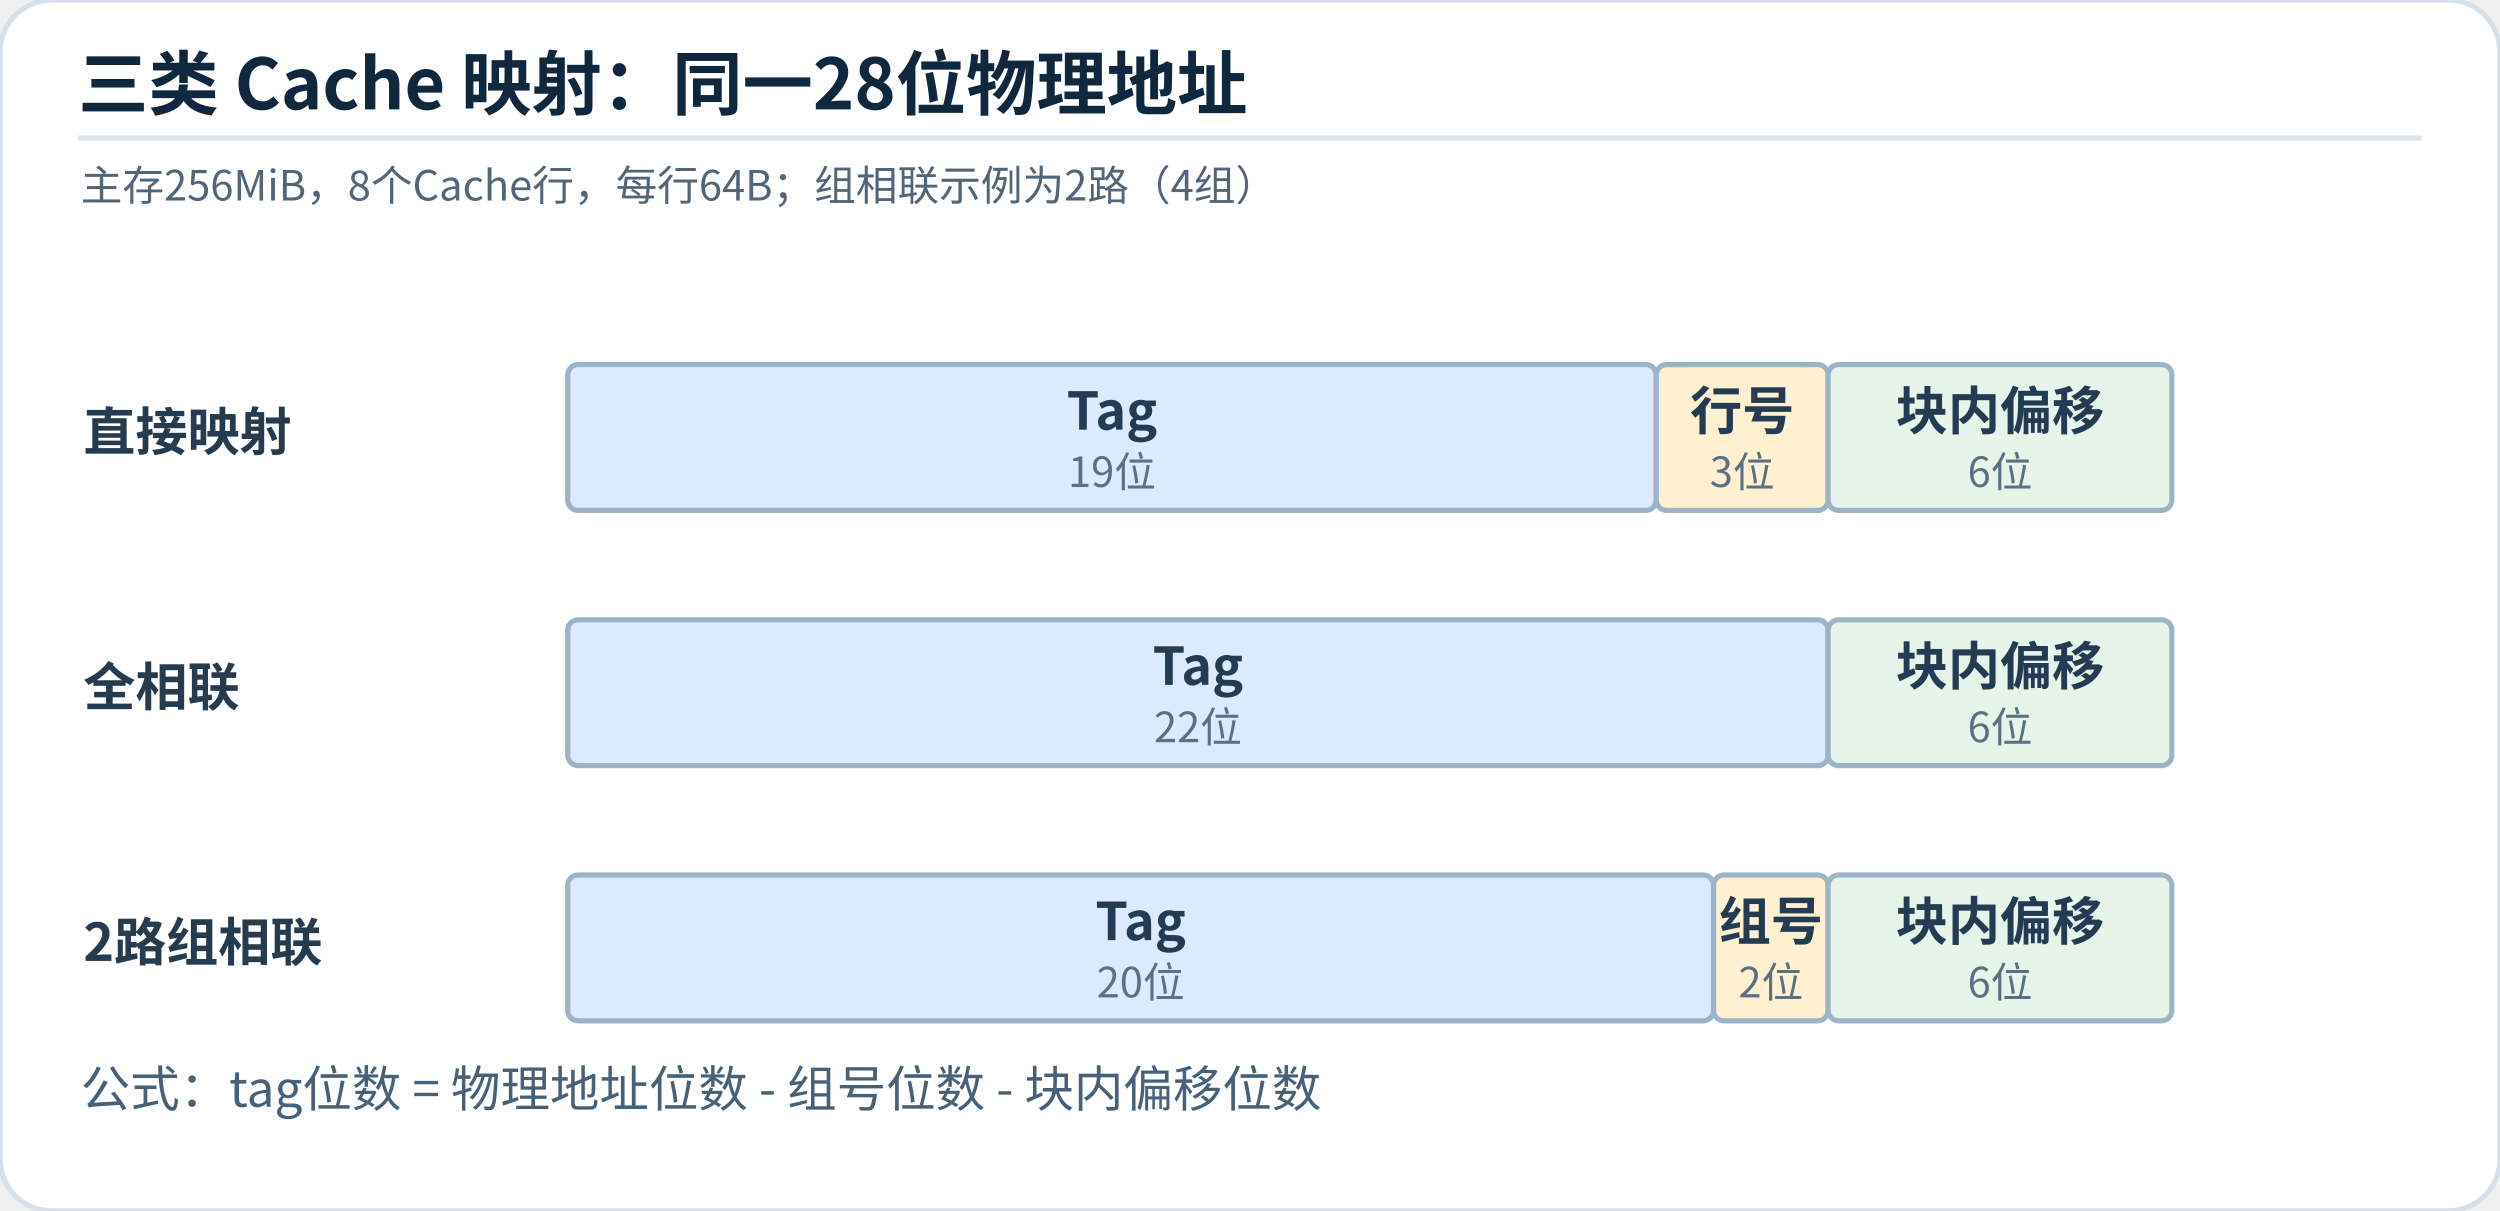
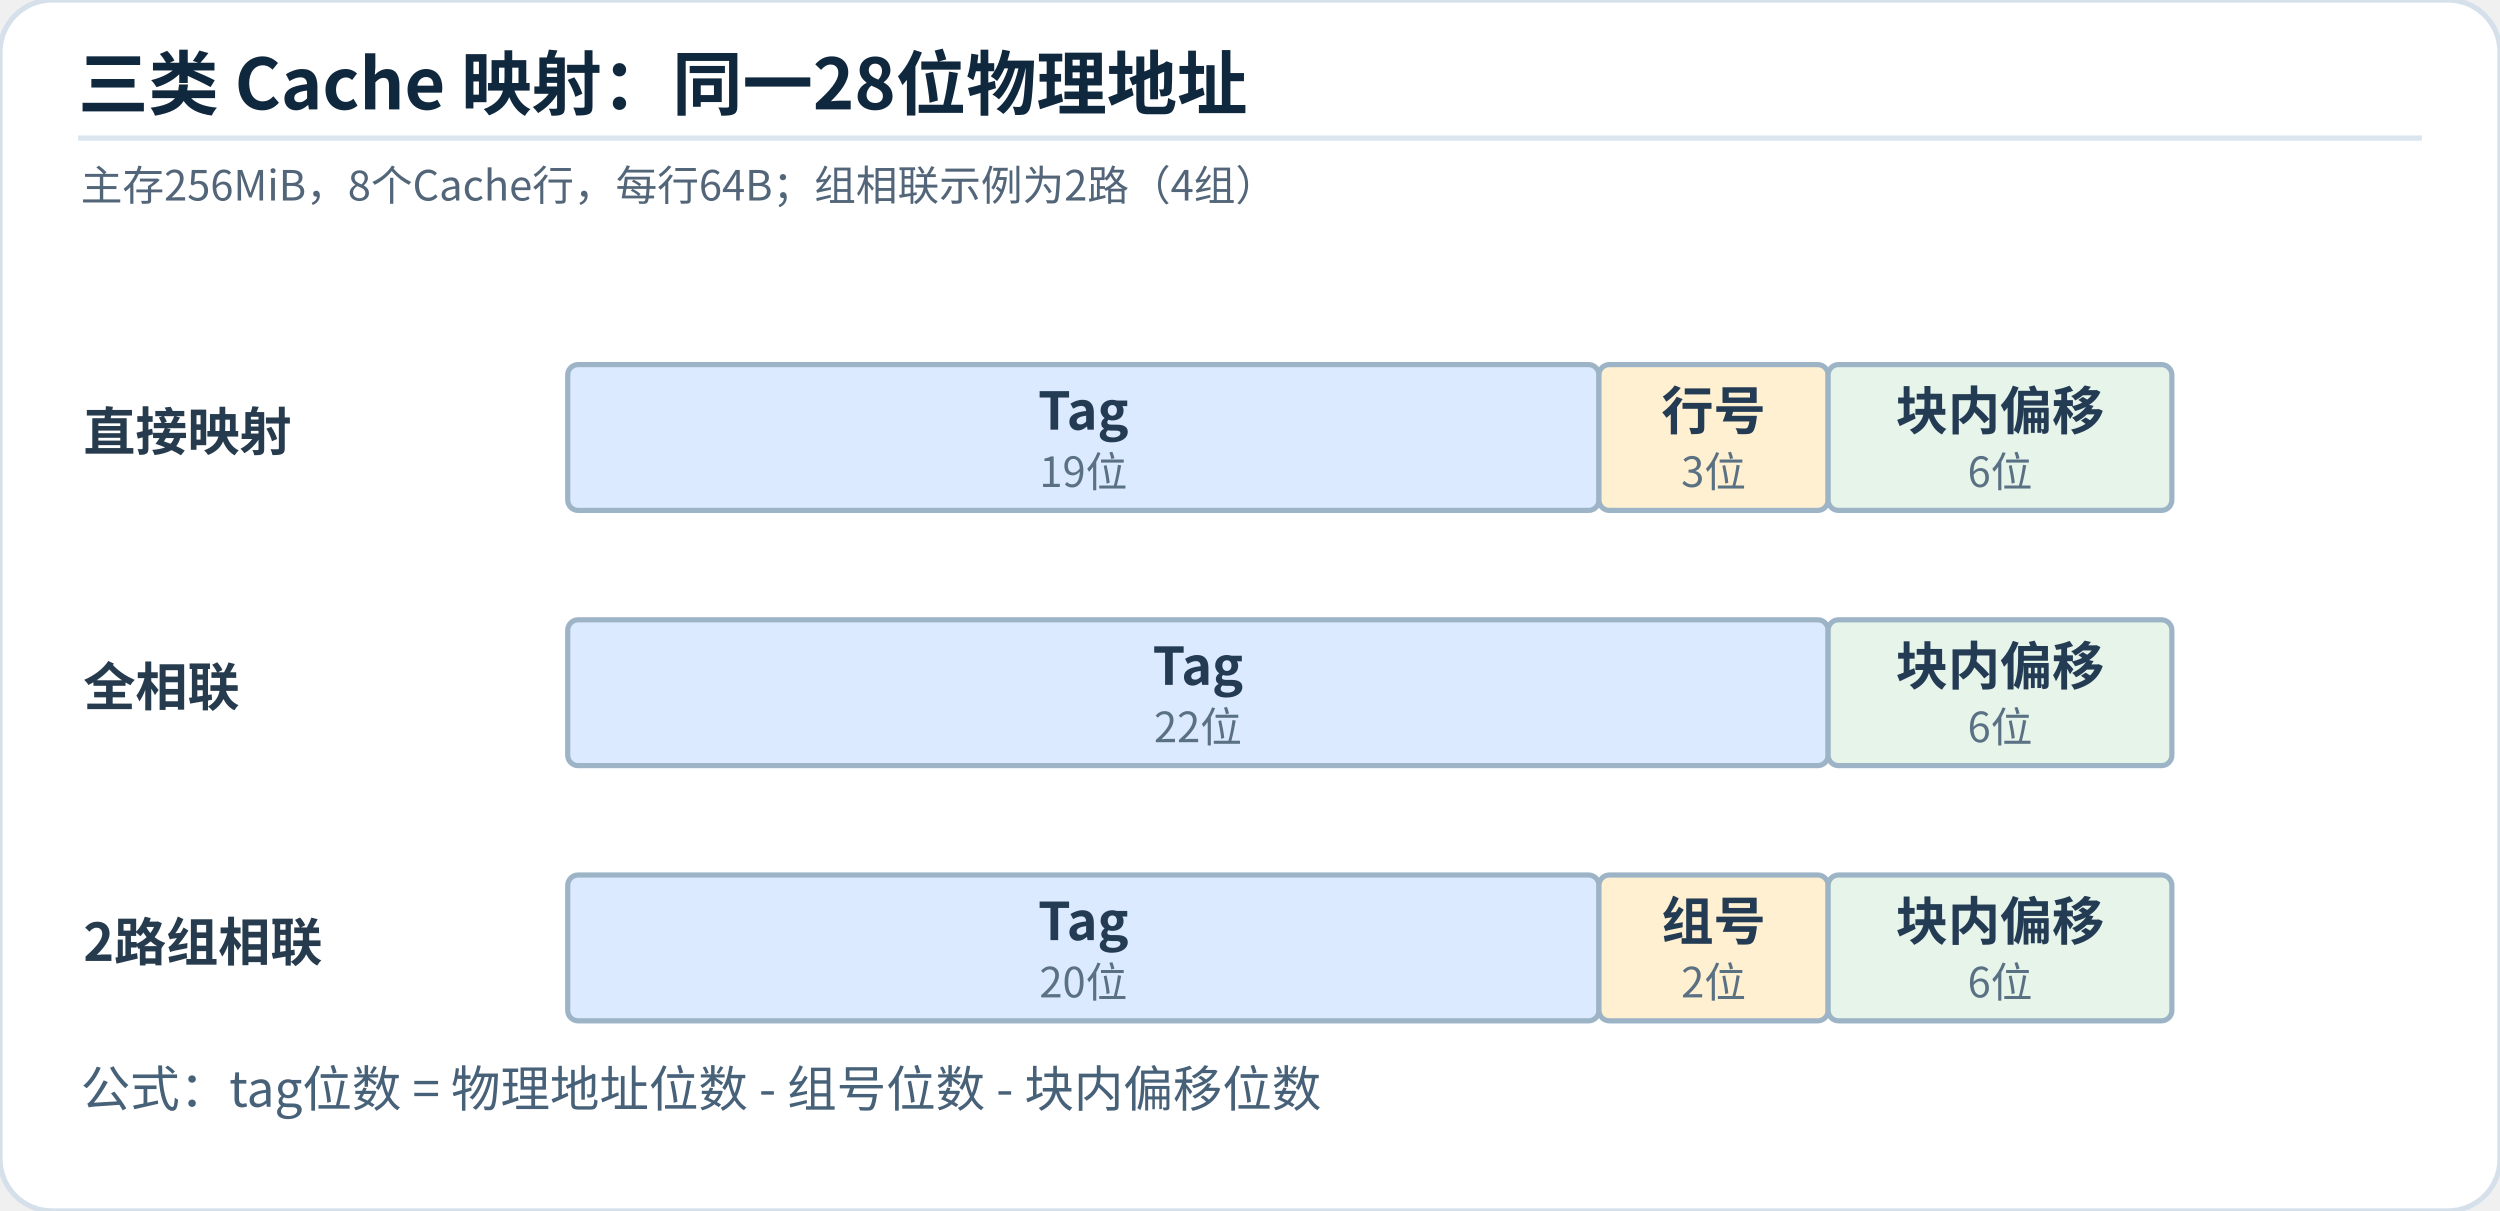
<svg xmlns="http://www.w3.org/2000/svg" width="960" height="465" viewBox="0 0 960 465" role="img" aria-label="co-03-cache-address-clean.svg">
  <defs>
    <marker id="arrow" viewBox="0 0 12 12" refX="10" refY="6" markerWidth="7" markerHeight="7" orient="auto">
      <path d="M1 1 L11 6 L1 11" fill="none" stroke="#446d9b" stroke-width="2" />
    </marker>
  </defs>
  <rect x="0" y="0" width="960" height="465" rx="20" fill="#fff" stroke="#d5e0ea" stroke-width="2" />
  <text x="30" y="42" font-family="Noto Sans CJK SC, sans-serif" font-size="27" font-weight="700" text-anchor="start" fill="#10283d">三类 Cache 映射：同一28位物理地址</text>
  <line x1="30" y1="53" x2="930" y2="53" stroke="#d9e5ef" stroke-width="2" />
  <text x="31" y="77" font-family="Noto Sans CJK SC, sans-serif" font-size="16" font-weight="400" text-anchor="start" fill="#526579">主存256MiB，8个Cache行，每行64B；组相联示例为2路（4组）</text>
  <text x="32" y="173" font-family="Noto Sans CJK SC, sans-serif" font-size="20" font-weight="600" text-anchor="start" fill="#263b4d">直接映射</text>
-   <rect x="218" y="140" width="418" height="56" rx="4" fill="#dceaff" stroke="#9db4c7" stroke-width="2" />
-   <text x="427.0" y="165" font-family="Noto Sans CJK SC, sans-serif" font-size="20" font-weight="600" text-anchor="middle" fill="#243b54">Tag</text>
-   <text x="427.0" y="187" font-family="Noto Sans CJK SC, sans-serif" font-size="16" font-weight="400" text-anchor="middle" fill="#5a7083">19位</text>
-   <rect x="636" y="140" width="66" height="56" rx="4" fill="#fff0d1" stroke="#9db4c7" stroke-width="2" />
-   <text x="669.0" y="165" font-family="Noto Sans CJK SC, sans-serif" font-size="20" font-weight="600" text-anchor="middle" fill="#243b54">行号</text>
-   <text x="669.0" y="187" font-family="Noto Sans CJK SC, sans-serif" font-size="16" font-weight="400" text-anchor="middle" fill="#5a7083">3位</text>
+   <rect x="218" y="140" width="396" height="56" rx="4" fill="#dceaff" stroke="#9db4c7" stroke-width="2" />
+   <text x="416.0" y="165" font-family="Noto Sans CJK SC, sans-serif" font-size="20" font-weight="600" text-anchor="middle" fill="#243b54">Tag</text>
+   <text x="416.0" y="187" font-family="Noto Sans CJK SC, sans-serif" font-size="16" font-weight="400" text-anchor="middle" fill="#5a7083">19位</text>
+   <rect x="614" y="140" width="88" height="56" rx="4" fill="#fff0d1" stroke="#9db4c7" stroke-width="2" />
+   <text x="658.0" y="165" font-family="Noto Sans CJK SC, sans-serif" font-size="20" font-weight="600" text-anchor="middle" fill="#243b54">行号</text>
+   <text x="658.0" y="187" font-family="Noto Sans CJK SC, sans-serif" font-size="16" font-weight="400" text-anchor="middle" fill="#5a7083">3位</text>
  <rect x="702" y="140" width="132" height="56" rx="4" fill="#e6f4ea" stroke="#9db4c7" stroke-width="2" />
  <text x="768.0" y="165" font-family="Noto Sans CJK SC, sans-serif" font-size="20" font-weight="600" text-anchor="middle" fill="#243b54">块内偏移</text>
  <text x="768.0" y="187" font-family="Noto Sans CJK SC, sans-serif" font-size="16" font-weight="400" text-anchor="middle" fill="#5a7083">6位</text>
  <text x="32" y="271" font-family="Noto Sans CJK SC, sans-serif" font-size="20" font-weight="600" text-anchor="start" fill="#263b4d">全相联</text>
  <rect x="218" y="238" width="484" height="56" rx="4" fill="#dceaff" stroke="#9db4c7" stroke-width="2" />
  <text x="460.0" y="263" font-family="Noto Sans CJK SC, sans-serif" font-size="20" font-weight="600" text-anchor="middle" fill="#243b54">Tag</text>
  <text x="460.0" y="285" font-family="Noto Sans CJK SC, sans-serif" font-size="16" font-weight="400" text-anchor="middle" fill="#5a7083">22位</text>
  <rect x="702" y="238" width="132" height="56" rx="4" fill="#e6f4ea" stroke="#9db4c7" stroke-width="2" />
  <text x="768.0" y="263" font-family="Noto Sans CJK SC, sans-serif" font-size="20" font-weight="600" text-anchor="middle" fill="#243b54">块内偏移</text>
  <text x="768.0" y="285" font-family="Noto Sans CJK SC, sans-serif" font-size="16" font-weight="400" text-anchor="middle" fill="#5a7083">6位</text>
  <text x="32" y="369" font-family="Noto Sans CJK SC, sans-serif" font-size="20" font-weight="600" text-anchor="start" fill="#263b4d">2路组相联</text>
-   <rect x="218" y="336" width="440" height="56" rx="4" fill="#dceaff" stroke="#9db4c7" stroke-width="2" />
-   <text x="438.0" y="361" font-family="Noto Sans CJK SC, sans-serif" font-size="20" font-weight="600" text-anchor="middle" fill="#243b54">Tag</text>
-   <text x="438.0" y="383" font-family="Noto Sans CJK SC, sans-serif" font-size="16" font-weight="400" text-anchor="middle" fill="#5a7083">20位</text>
-   <rect x="658" y="336" width="44" height="56" rx="4" fill="#fff0d1" stroke="#9db4c7" stroke-width="2" />
-   <text x="680.0" y="361" font-family="Noto Sans CJK SC, sans-serif" font-size="20" font-weight="600" text-anchor="middle" fill="#243b54">组号</text>
-   <text x="680.0" y="383" font-family="Noto Sans CJK SC, sans-serif" font-size="16" font-weight="400" text-anchor="middle" fill="#5a7083">2位</text>
+   <rect x="218" y="336" width="396" height="56" rx="4" fill="#dceaff" stroke="#9db4c7" stroke-width="2" />
+   <text x="416.0" y="361" font-family="Noto Sans CJK SC, sans-serif" font-size="20" font-weight="600" text-anchor="middle" fill="#243b54">Tag</text>
+   <text x="416.0" y="383" font-family="Noto Sans CJK SC, sans-serif" font-size="16" font-weight="400" text-anchor="middle" fill="#5a7083">20位</text>
+   <rect x="614" y="336" width="88" height="56" rx="4" fill="#fff0d1" stroke="#9db4c7" stroke-width="2" />
+   <text x="658.0" y="361" font-family="Noto Sans CJK SC, sans-serif" font-size="20" font-weight="600" text-anchor="middle" fill="#243b54">组号</text>
+   <text x="658.0" y="383" font-family="Noto Sans CJK SC, sans-serif" font-size="16" font-weight="400" text-anchor="middle" fill="#5a7083">2位</text>
  <rect x="702" y="336" width="132" height="56" rx="4" fill="#e6f4ea" stroke="#9db4c7" stroke-width="2" />
  <text x="768.0" y="361" font-family="Noto Sans CJK SC, sans-serif" font-size="20" font-weight="600" text-anchor="middle" fill="#243b54">块内偏移</text>
  <text x="768.0" y="383" font-family="Noto Sans CJK SC, sans-serif" font-size="16" font-weight="400" text-anchor="middle" fill="#5a7083">6位</text>
  <text x="31" y="425" font-family="Noto Sans CJK SC, sans-serif" font-size="19" font-weight="400" text-anchor="start" fill="#476178">公式：tag位数 = 物理地址位数 - 组号位数 - 块内偏移位数</text>
</svg>
